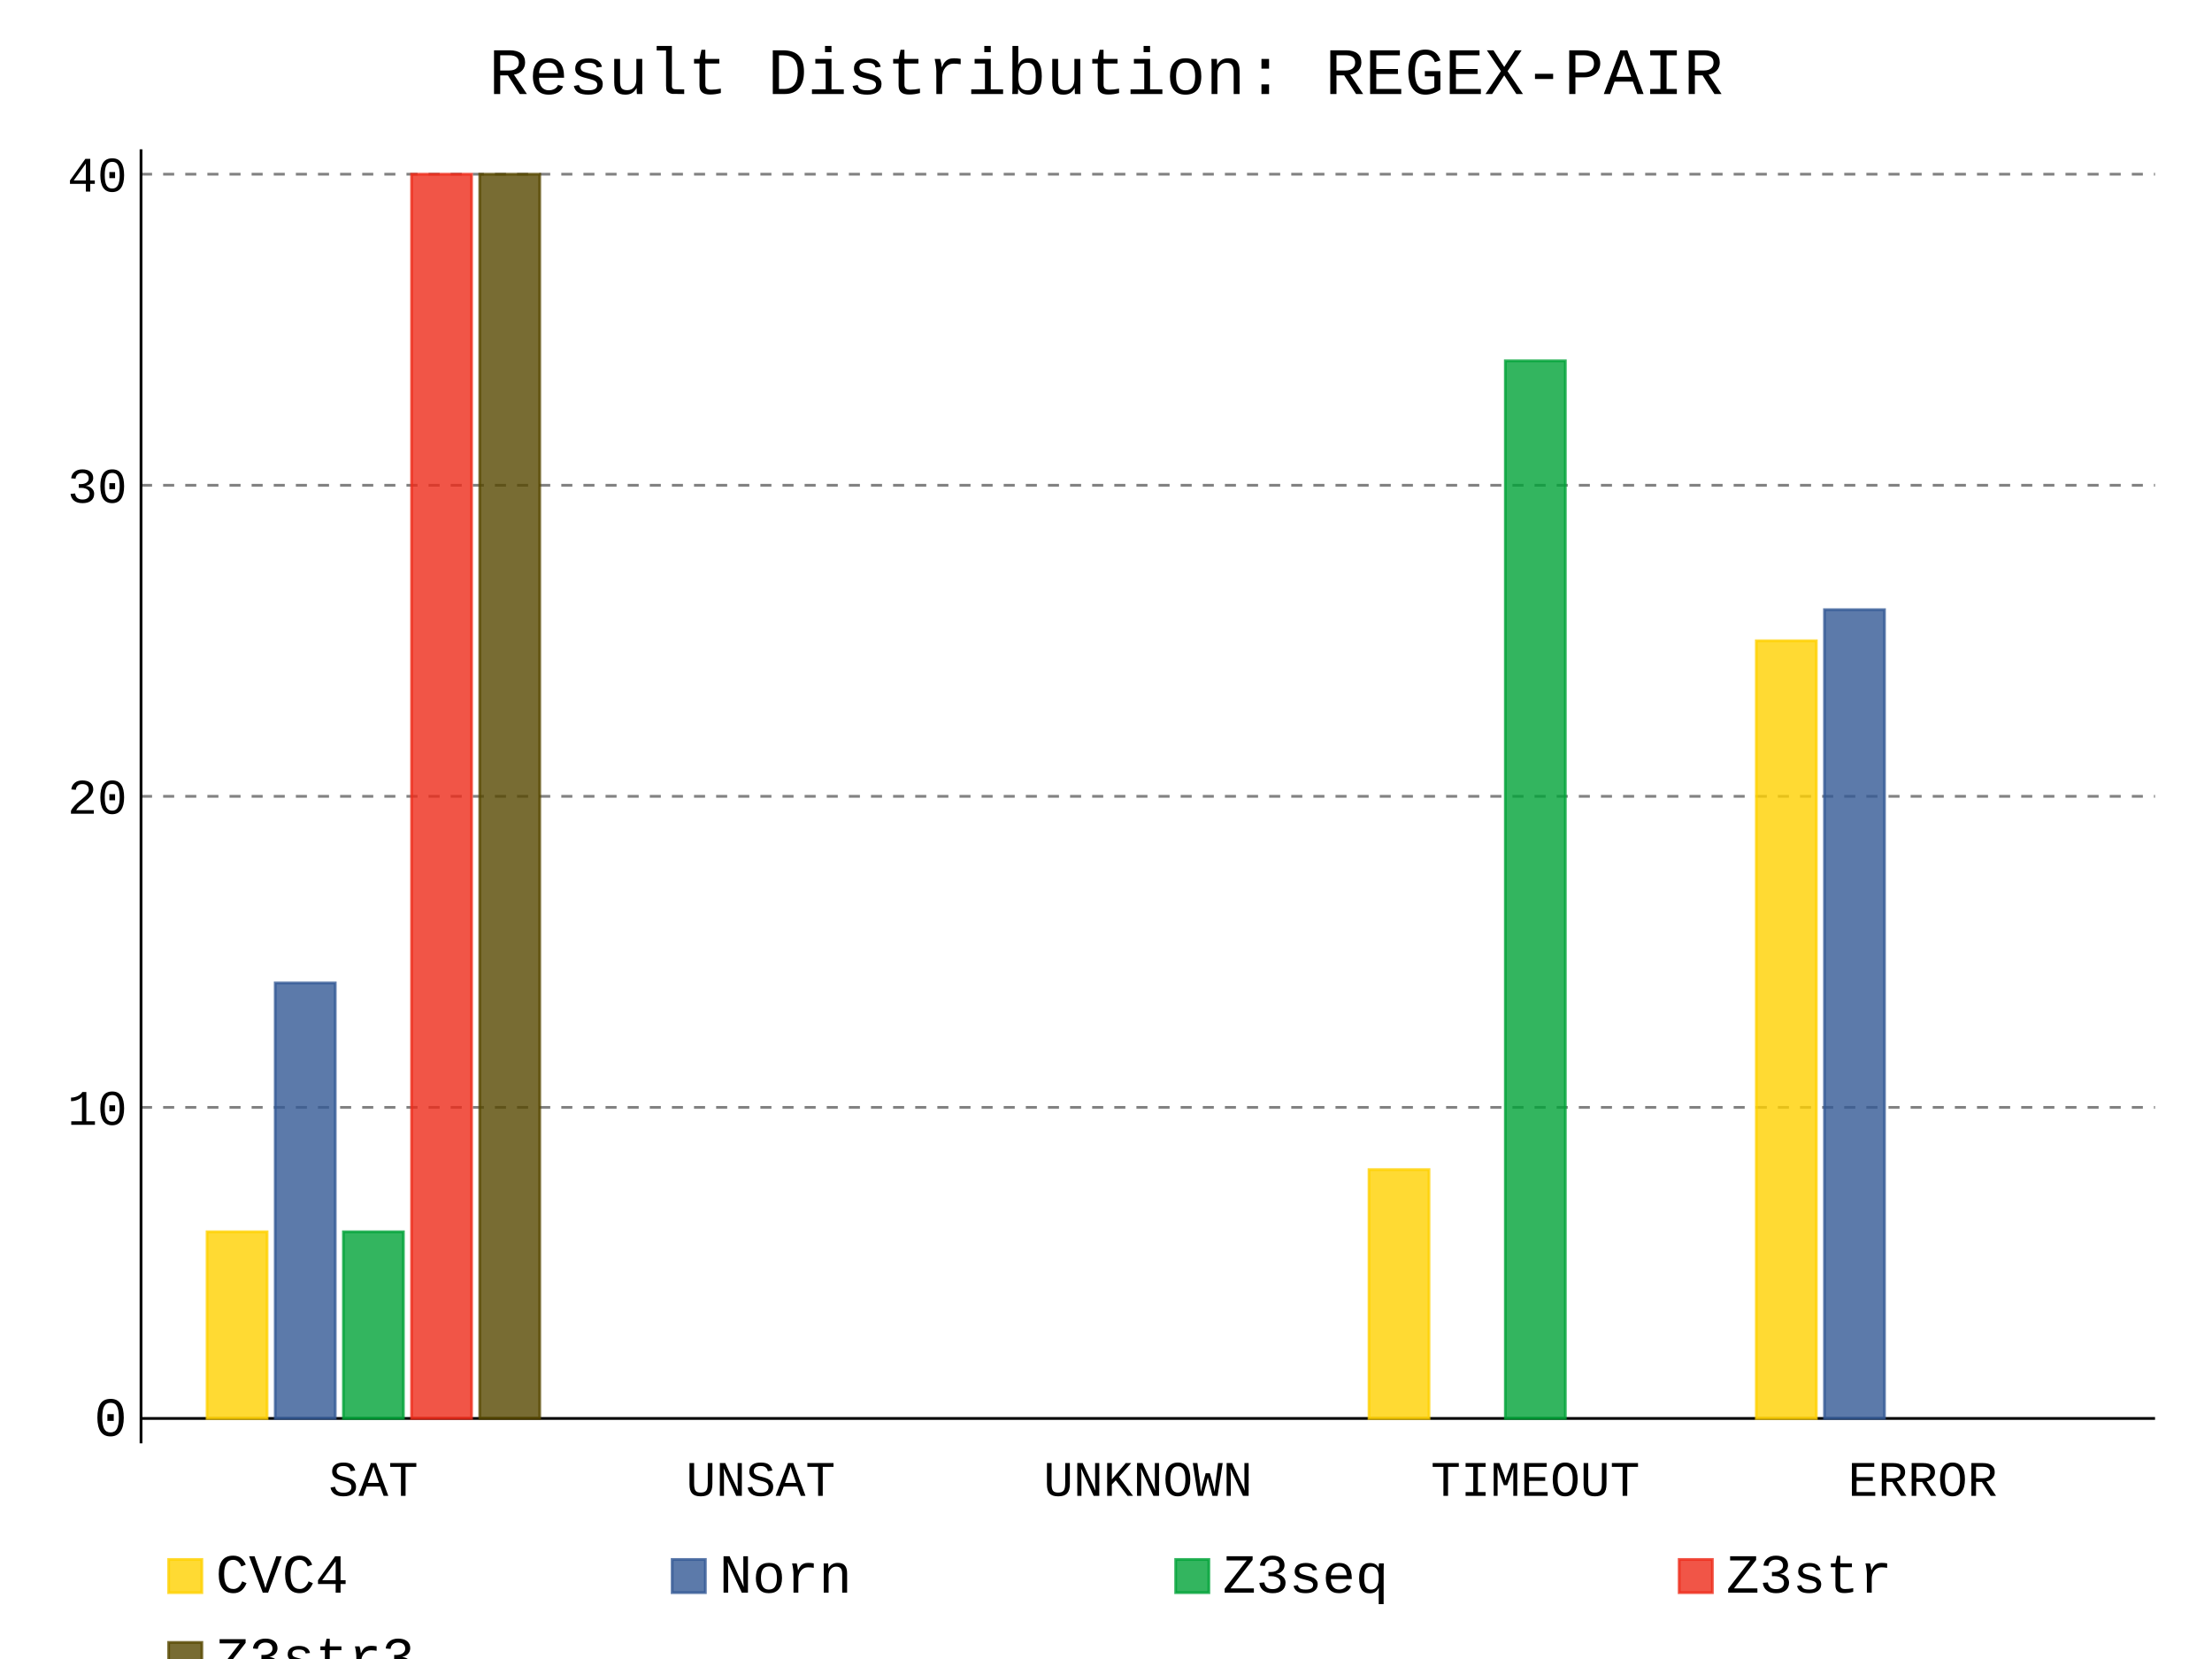
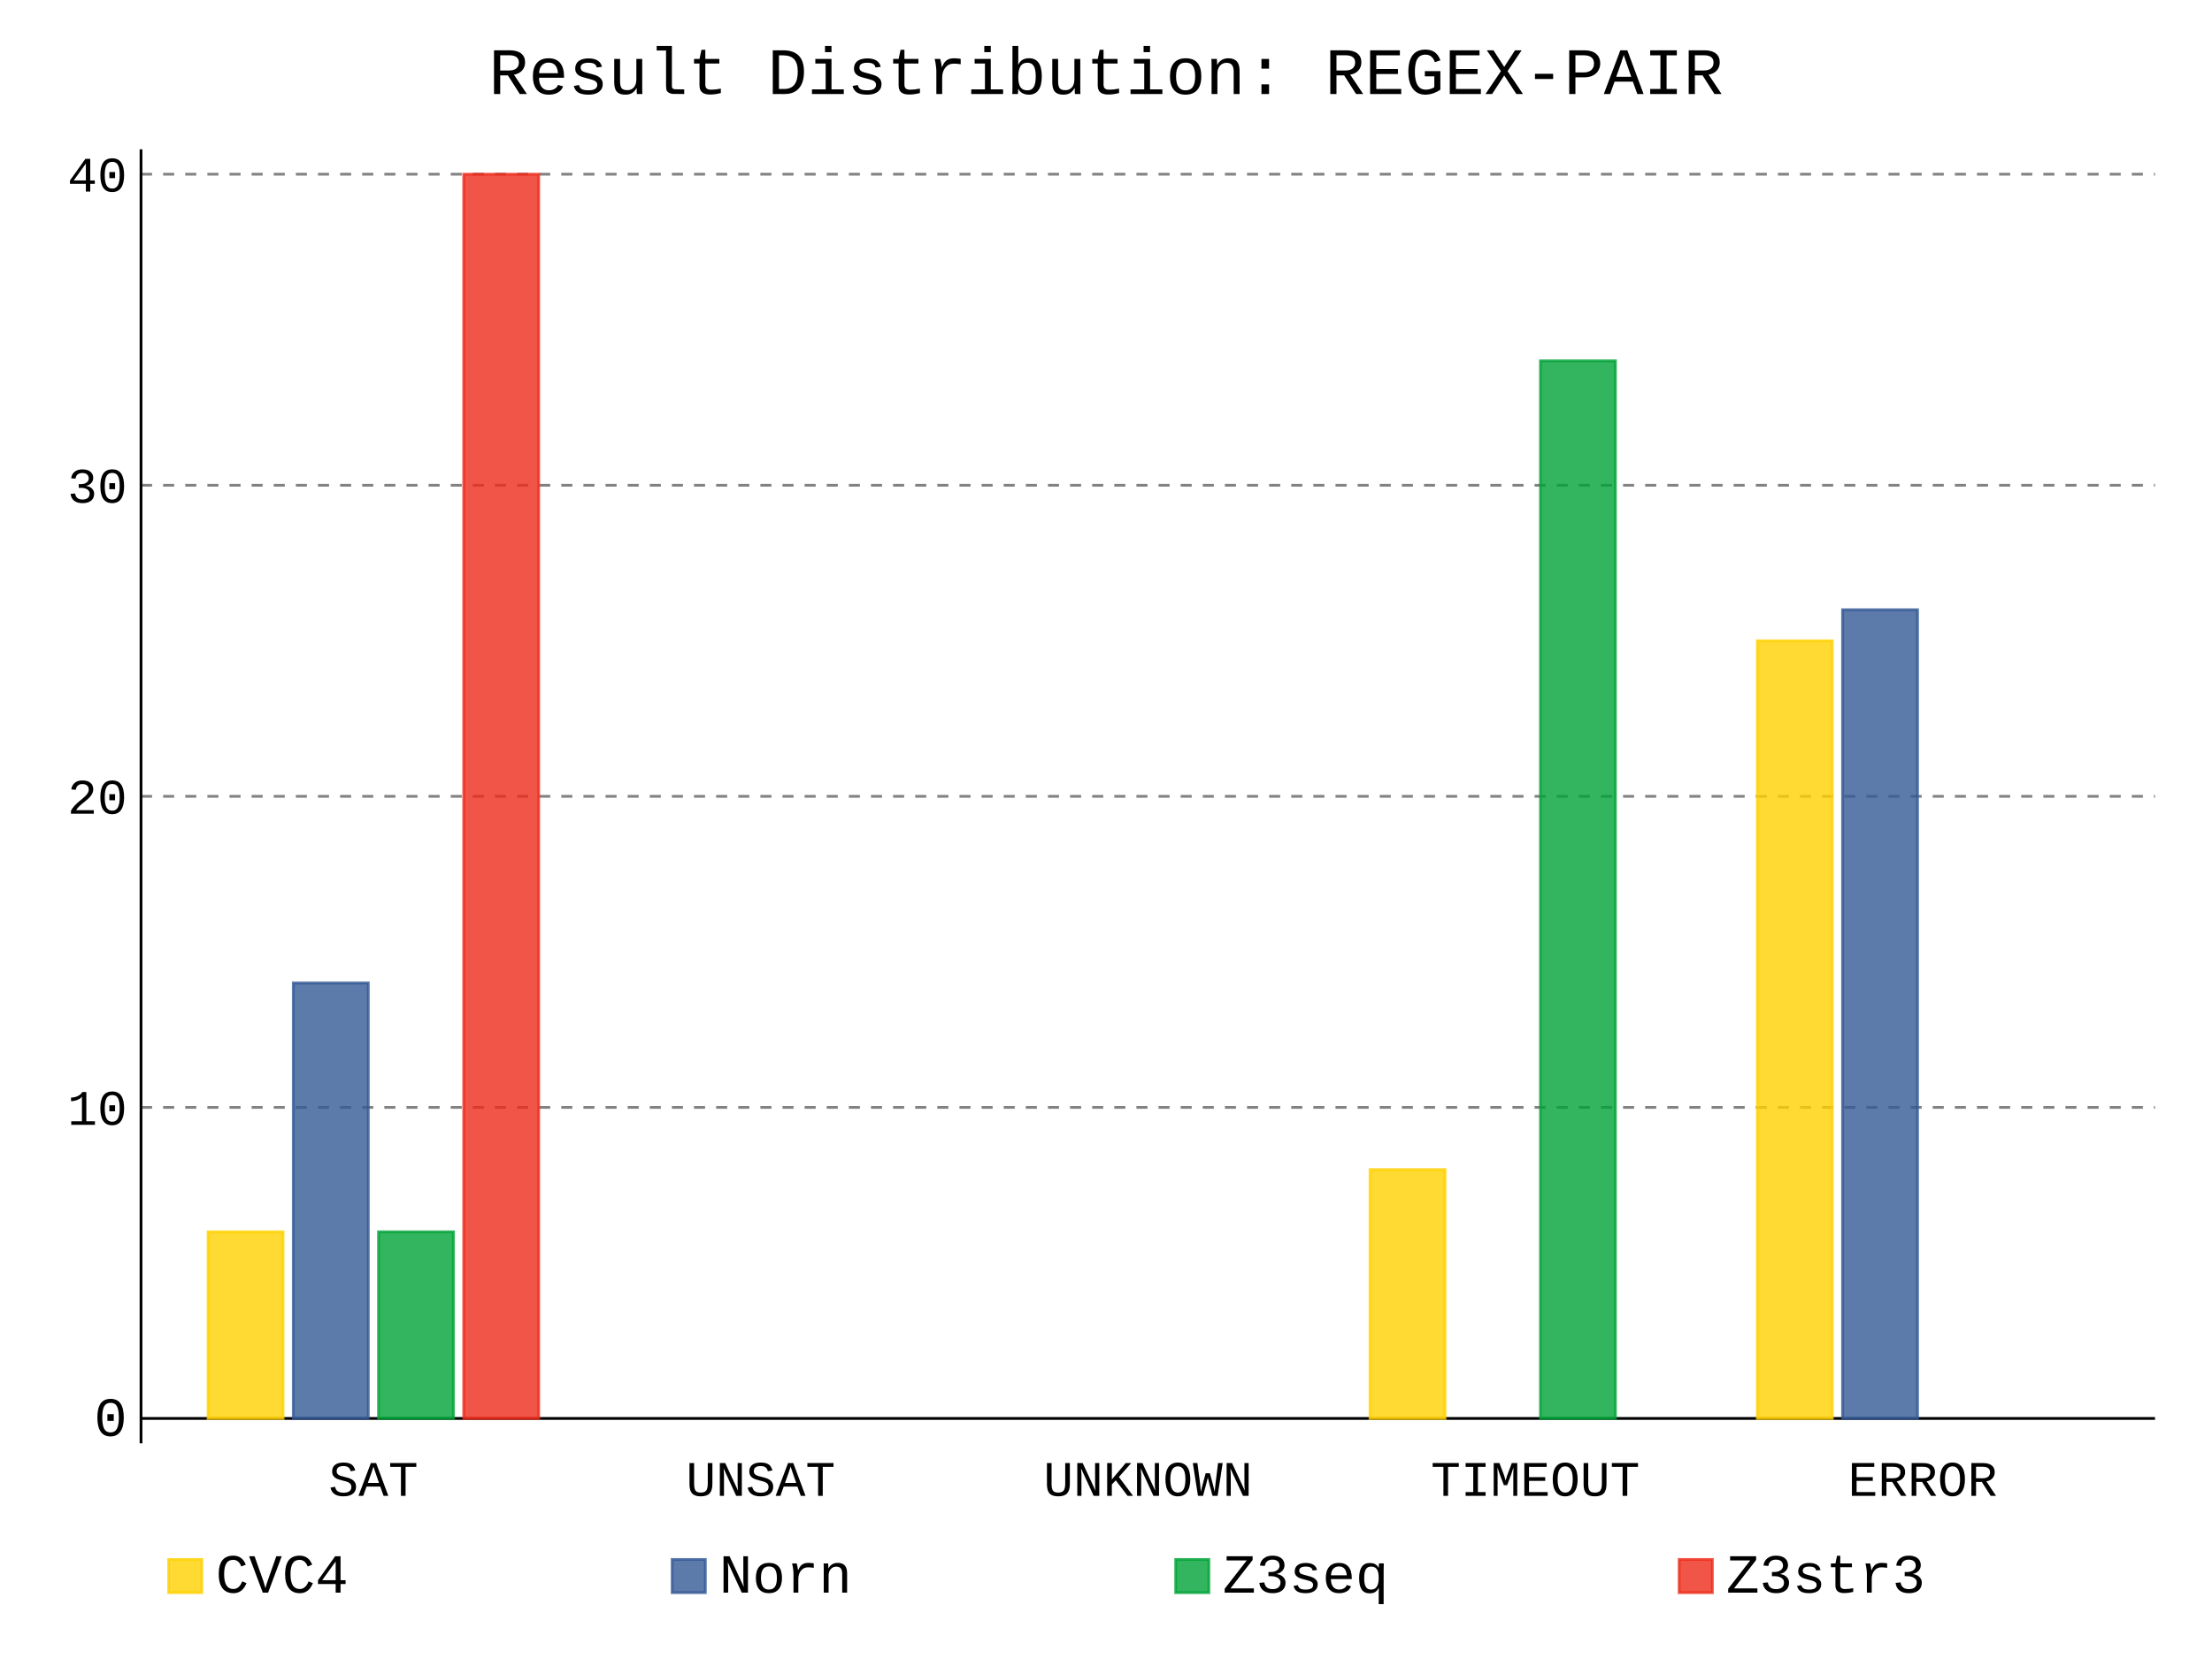
- <svg xmlns="http://www.w3.org/2000/svg" id="chart-5e4c4fed-0eda-4999-933a-0deeb2660b3e" class="pygal-chart" viewBox="0 0 800 600">
+ <svg xmlns="http://www.w3.org/2000/svg" id="chart-13c464d8-0d78-4a85-a37f-fb62af85de5a" class="pygal-chart" viewBox="0 0 800 600">
  <defs>
-     <style type="text/css">#chart-5e4c4fed-0eda-4999-933a-0deeb2660b3e{-webkit-user-select:none;-webkit-font-smoothing:antialiased;font-family:Consolas,"Liberation Mono",Menlo,Courier,monospace}#chart-5e4c4fed-0eda-4999-933a-0deeb2660b3e .title{font-family:Consolas,"Liberation Mono",Menlo,Courier,monospace;font-size:24px}#chart-5e4c4fed-0eda-4999-933a-0deeb2660b3e .legends .legend text{font-family:Consolas,"Liberation Mono",Menlo,Courier,monospace;font-size:20px}#chart-5e4c4fed-0eda-4999-933a-0deeb2660b3e .axis text{font-family:Consolas,"Liberation Mono",Menlo,Courier,monospace;font-size:18px}#chart-5e4c4fed-0eda-4999-933a-0deeb2660b3e .axis text.major{font-family:Consolas,"Liberation Mono",Menlo,Courier,monospace;font-size:20px}#chart-5e4c4fed-0eda-4999-933a-0deeb2660b3e .text-overlay text.value{font-family:Consolas,"Liberation Mono",Menlo,Courier,monospace;font-size:22px}#chart-5e4c4fed-0eda-4999-933a-0deeb2660b3e .text-overlay text.label{font-family:Consolas,"Liberation Mono",Menlo,Courier,monospace;font-size:20px}#chart-5e4c4fed-0eda-4999-933a-0deeb2660b3e .tooltip{font-family:Consolas,"Liberation Mono",Menlo,Courier,monospace;font-size:20px}#chart-5e4c4fed-0eda-4999-933a-0deeb2660b3e text.no_data{font-family:Consolas,"Liberation Mono",Menlo,Courier,monospace;font-size:64px}
- #chart-5e4c4fed-0eda-4999-933a-0deeb2660b3e{background-color:#FFFFFF}#chart-5e4c4fed-0eda-4999-933a-0deeb2660b3e path,#chart-5e4c4fed-0eda-4999-933a-0deeb2660b3e line,#chart-5e4c4fed-0eda-4999-933a-0deeb2660b3e rect,#chart-5e4c4fed-0eda-4999-933a-0deeb2660b3e circle{-webkit-transition:100ms;-moz-transition:100ms;transition:100ms}#chart-5e4c4fed-0eda-4999-933a-0deeb2660b3e .graph &gt; .background{fill:#FFFFFF}#chart-5e4c4fed-0eda-4999-933a-0deeb2660b3e .plot &gt; .background{fill:#FFFFFF}#chart-5e4c4fed-0eda-4999-933a-0deeb2660b3e .graph{fill:#000000}#chart-5e4c4fed-0eda-4999-933a-0deeb2660b3e text.no_data{fill:#000000}#chart-5e4c4fed-0eda-4999-933a-0deeb2660b3e .title{fill:#000000}#chart-5e4c4fed-0eda-4999-933a-0deeb2660b3e .legends .legend text{fill:#000000}#chart-5e4c4fed-0eda-4999-933a-0deeb2660b3e .legends .legend:hover text{fill:#000000}#chart-5e4c4fed-0eda-4999-933a-0deeb2660b3e .axis .line{stroke:#000000}#chart-5e4c4fed-0eda-4999-933a-0deeb2660b3e .axis .guide.line{stroke:#828282}#chart-5e4c4fed-0eda-4999-933a-0deeb2660b3e .axis .major.line{stroke:#000000}#chart-5e4c4fed-0eda-4999-933a-0deeb2660b3e .axis text.major{fill:#000000}#chart-5e4c4fed-0eda-4999-933a-0deeb2660b3e .axis.y .guides:hover .guide.line,#chart-5e4c4fed-0eda-4999-933a-0deeb2660b3e .line-graph .axis.x .guides:hover .guide.line,#chart-5e4c4fed-0eda-4999-933a-0deeb2660b3e .stackedline-graph .axis.x .guides:hover .guide.line,#chart-5e4c4fed-0eda-4999-933a-0deeb2660b3e .xy-graph .axis.x .guides:hover .guide.line{stroke:#000000}#chart-5e4c4fed-0eda-4999-933a-0deeb2660b3e .axis .guides:hover text{fill:#000000}#chart-5e4c4fed-0eda-4999-933a-0deeb2660b3e .reactive{fill-opacity:.8;stroke-opacity:.8}#chart-5e4c4fed-0eda-4999-933a-0deeb2660b3e .ci{stroke:#000000}#chart-5e4c4fed-0eda-4999-933a-0deeb2660b3e .reactive.active,#chart-5e4c4fed-0eda-4999-933a-0deeb2660b3e .active .reactive{fill-opacity:.9;stroke-opacity:.9;stroke-width:4}#chart-5e4c4fed-0eda-4999-933a-0deeb2660b3e .ci .reactive.active{stroke-width:1.5}#chart-5e4c4fed-0eda-4999-933a-0deeb2660b3e .series text{fill:#000000}#chart-5e4c4fed-0eda-4999-933a-0deeb2660b3e .tooltip rect{fill:#FFFFFF;stroke:#000000;-webkit-transition:opacity 100ms;-moz-transition:opacity 100ms;transition:opacity 100ms}#chart-5e4c4fed-0eda-4999-933a-0deeb2660b3e .tooltip .label{fill:#000000}#chart-5e4c4fed-0eda-4999-933a-0deeb2660b3e .tooltip .label{fill:#000000}#chart-5e4c4fed-0eda-4999-933a-0deeb2660b3e .tooltip .legend{font-size:.8em;fill:#828282}#chart-5e4c4fed-0eda-4999-933a-0deeb2660b3e .tooltip .x_label{font-size:.6em;fill:#000000}#chart-5e4c4fed-0eda-4999-933a-0deeb2660b3e .tooltip .xlink{font-size:.5em;text-decoration:underline}#chart-5e4c4fed-0eda-4999-933a-0deeb2660b3e .tooltip .value{font-size:1.5em}#chart-5e4c4fed-0eda-4999-933a-0deeb2660b3e .bound{font-size:.5em}#chart-5e4c4fed-0eda-4999-933a-0deeb2660b3e .max-value{font-size:.75em;fill:#828282}#chart-5e4c4fed-0eda-4999-933a-0deeb2660b3e .map-element{fill:#FFFFFF;stroke:#828282 !important}#chart-5e4c4fed-0eda-4999-933a-0deeb2660b3e .map-element .reactive{fill-opacity:inherit;stroke-opacity:inherit}#chart-5e4c4fed-0eda-4999-933a-0deeb2660b3e .color-0,#chart-5e4c4fed-0eda-4999-933a-0deeb2660b3e .color-0 a:visited{stroke:#ffd000;fill:#ffd000}#chart-5e4c4fed-0eda-4999-933a-0deeb2660b3e .color-1,#chart-5e4c4fed-0eda-4999-933a-0deeb2660b3e .color-1 a:visited{stroke:#345995;fill:#345995}#chart-5e4c4fed-0eda-4999-933a-0deeb2660b3e .color-2,#chart-5e4c4fed-0eda-4999-933a-0deeb2660b3e .color-2 a:visited{stroke:#01a337;fill:#01a337}#chart-5e4c4fed-0eda-4999-933a-0deeb2660b3e .color-3,#chart-5e4c4fed-0eda-4999-933a-0deeb2660b3e .color-3 a:visited{stroke:#ed2b1a;fill:#ed2b1a}#chart-5e4c4fed-0eda-4999-933a-0deeb2660b3e .color-4,#chart-5e4c4fed-0eda-4999-933a-0deeb2660b3e .color-4 a:visited{stroke:#574700;fill:#574700}#chart-5e4c4fed-0eda-4999-933a-0deeb2660b3e .text-overlay .color-0 text{fill:black}#chart-5e4c4fed-0eda-4999-933a-0deeb2660b3e .text-overlay .color-1 text{fill:black}#chart-5e4c4fed-0eda-4999-933a-0deeb2660b3e .text-overlay .color-2 text{fill:black}#chart-5e4c4fed-0eda-4999-933a-0deeb2660b3e .text-overlay .color-3 text{fill:black}#chart-5e4c4fed-0eda-4999-933a-0deeb2660b3e .text-overlay .color-4 text{fill:white}
- #chart-5e4c4fed-0eda-4999-933a-0deeb2660b3e text.no_data{text-anchor:middle}#chart-5e4c4fed-0eda-4999-933a-0deeb2660b3e .guide.line{fill:none}#chart-5e4c4fed-0eda-4999-933a-0deeb2660b3e .centered{text-anchor:middle}#chart-5e4c4fed-0eda-4999-933a-0deeb2660b3e .title{text-anchor:middle}#chart-5e4c4fed-0eda-4999-933a-0deeb2660b3e .legends .legend text{fill-opacity:1}#chart-5e4c4fed-0eda-4999-933a-0deeb2660b3e .axis.x text{text-anchor:middle}#chart-5e4c4fed-0eda-4999-933a-0deeb2660b3e .axis.x:not(.web) text[transform]{text-anchor:start}#chart-5e4c4fed-0eda-4999-933a-0deeb2660b3e .axis.x:not(.web) text[transform].backwards{text-anchor:end}#chart-5e4c4fed-0eda-4999-933a-0deeb2660b3e .axis.y text{text-anchor:end}#chart-5e4c4fed-0eda-4999-933a-0deeb2660b3e .axis.y text[transform].backwards{text-anchor:start}#chart-5e4c4fed-0eda-4999-933a-0deeb2660b3e .axis.y2 text{text-anchor:start}#chart-5e4c4fed-0eda-4999-933a-0deeb2660b3e .axis.y2 text[transform].backwards{text-anchor:end}#chart-5e4c4fed-0eda-4999-933a-0deeb2660b3e .axis .guide.line{stroke-dasharray:4,4}#chart-5e4c4fed-0eda-4999-933a-0deeb2660b3e .axis .major.guide.line{stroke-dasharray:6,6}#chart-5e4c4fed-0eda-4999-933a-0deeb2660b3e .horizontal .axis.y .guide.line,#chart-5e4c4fed-0eda-4999-933a-0deeb2660b3e .horizontal .axis.y2 .guide.line,#chart-5e4c4fed-0eda-4999-933a-0deeb2660b3e .vertical .axis.x .guide.line{opacity:0}#chart-5e4c4fed-0eda-4999-933a-0deeb2660b3e .horizontal .axis.always_show .guide.line,#chart-5e4c4fed-0eda-4999-933a-0deeb2660b3e .vertical .axis.always_show .guide.line{opacity:1 !important}#chart-5e4c4fed-0eda-4999-933a-0deeb2660b3e .axis.y .guides:hover .guide.line,#chart-5e4c4fed-0eda-4999-933a-0deeb2660b3e .axis.y2 .guides:hover .guide.line,#chart-5e4c4fed-0eda-4999-933a-0deeb2660b3e .axis.x .guides:hover .guide.line{opacity:1}#chart-5e4c4fed-0eda-4999-933a-0deeb2660b3e .axis .guides:hover text{opacity:1}#chart-5e4c4fed-0eda-4999-933a-0deeb2660b3e .nofill{fill:none}#chart-5e4c4fed-0eda-4999-933a-0deeb2660b3e .subtle-fill{fill-opacity:.2}#chart-5e4c4fed-0eda-4999-933a-0deeb2660b3e .dot{stroke-width:1px;fill-opacity:1}#chart-5e4c4fed-0eda-4999-933a-0deeb2660b3e .dot.active{stroke-width:5px}#chart-5e4c4fed-0eda-4999-933a-0deeb2660b3e .dot.negative{fill:transparent}#chart-5e4c4fed-0eda-4999-933a-0deeb2660b3e text,#chart-5e4c4fed-0eda-4999-933a-0deeb2660b3e tspan{stroke:none !important}#chart-5e4c4fed-0eda-4999-933a-0deeb2660b3e .series text.active{opacity:1}#chart-5e4c4fed-0eda-4999-933a-0deeb2660b3e .tooltip rect{fill-opacity:.95;stroke-width:.5}#chart-5e4c4fed-0eda-4999-933a-0deeb2660b3e .tooltip text{fill-opacity:1}#chart-5e4c4fed-0eda-4999-933a-0deeb2660b3e .showable{visibility:hidden}#chart-5e4c4fed-0eda-4999-933a-0deeb2660b3e .showable.shown{visibility:visible}#chart-5e4c4fed-0eda-4999-933a-0deeb2660b3e .gauge-background{fill:rgba(229,229,229,1);stroke:none}#chart-5e4c4fed-0eda-4999-933a-0deeb2660b3e .bg-lines{stroke:#FFFFFF;stroke-width:2px}</style>
+     <style type="text/css">#chart-13c464d8-0d78-4a85-a37f-fb62af85de5a{-webkit-user-select:none;-webkit-font-smoothing:antialiased;font-family:Consolas,"Liberation Mono",Menlo,Courier,monospace}#chart-13c464d8-0d78-4a85-a37f-fb62af85de5a .title{font-family:Consolas,"Liberation Mono",Menlo,Courier,monospace;font-size:24px}#chart-13c464d8-0d78-4a85-a37f-fb62af85de5a .legends .legend text{font-family:Consolas,"Liberation Mono",Menlo,Courier,monospace;font-size:20px}#chart-13c464d8-0d78-4a85-a37f-fb62af85de5a .axis text{font-family:Consolas,"Liberation Mono",Menlo,Courier,monospace;font-size:18px}#chart-13c464d8-0d78-4a85-a37f-fb62af85de5a .axis text.major{font-family:Consolas,"Liberation Mono",Menlo,Courier,monospace;font-size:20px}#chart-13c464d8-0d78-4a85-a37f-fb62af85de5a .text-overlay text.value{font-family:Consolas,"Liberation Mono",Menlo,Courier,monospace;font-size:22px}#chart-13c464d8-0d78-4a85-a37f-fb62af85de5a .text-overlay text.label{font-family:Consolas,"Liberation Mono",Menlo,Courier,monospace;font-size:20px}#chart-13c464d8-0d78-4a85-a37f-fb62af85de5a .tooltip{font-family:Consolas,"Liberation Mono",Menlo,Courier,monospace;font-size:20px}#chart-13c464d8-0d78-4a85-a37f-fb62af85de5a text.no_data{font-family:Consolas,"Liberation Mono",Menlo,Courier,monospace;font-size:64px}
+ #chart-13c464d8-0d78-4a85-a37f-fb62af85de5a{background-color:#FFFFFF}#chart-13c464d8-0d78-4a85-a37f-fb62af85de5a path,#chart-13c464d8-0d78-4a85-a37f-fb62af85de5a line,#chart-13c464d8-0d78-4a85-a37f-fb62af85de5a rect,#chart-13c464d8-0d78-4a85-a37f-fb62af85de5a circle{-webkit-transition:100ms;-moz-transition:100ms;transition:100ms}#chart-13c464d8-0d78-4a85-a37f-fb62af85de5a .graph &gt; .background{fill:#FFFFFF}#chart-13c464d8-0d78-4a85-a37f-fb62af85de5a .plot &gt; .background{fill:#FFFFFF}#chart-13c464d8-0d78-4a85-a37f-fb62af85de5a .graph{fill:#000000}#chart-13c464d8-0d78-4a85-a37f-fb62af85de5a text.no_data{fill:#000000}#chart-13c464d8-0d78-4a85-a37f-fb62af85de5a .title{fill:#000000}#chart-13c464d8-0d78-4a85-a37f-fb62af85de5a .legends .legend text{fill:#000000}#chart-13c464d8-0d78-4a85-a37f-fb62af85de5a .legends .legend:hover text{fill:#000000}#chart-13c464d8-0d78-4a85-a37f-fb62af85de5a .axis .line{stroke:#000000}#chart-13c464d8-0d78-4a85-a37f-fb62af85de5a .axis .guide.line{stroke:#828282}#chart-13c464d8-0d78-4a85-a37f-fb62af85de5a .axis .major.line{stroke:#000000}#chart-13c464d8-0d78-4a85-a37f-fb62af85de5a .axis text.major{fill:#000000}#chart-13c464d8-0d78-4a85-a37f-fb62af85de5a .axis.y .guides:hover .guide.line,#chart-13c464d8-0d78-4a85-a37f-fb62af85de5a .line-graph .axis.x .guides:hover .guide.line,#chart-13c464d8-0d78-4a85-a37f-fb62af85de5a .stackedline-graph .axis.x .guides:hover .guide.line,#chart-13c464d8-0d78-4a85-a37f-fb62af85de5a .xy-graph .axis.x .guides:hover .guide.line{stroke:#000000}#chart-13c464d8-0d78-4a85-a37f-fb62af85de5a .axis .guides:hover text{fill:#000000}#chart-13c464d8-0d78-4a85-a37f-fb62af85de5a .reactive{fill-opacity:.8;stroke-opacity:.8}#chart-13c464d8-0d78-4a85-a37f-fb62af85de5a .ci{stroke:#000000}#chart-13c464d8-0d78-4a85-a37f-fb62af85de5a .reactive.active,#chart-13c464d8-0d78-4a85-a37f-fb62af85de5a .active .reactive{fill-opacity:.9;stroke-opacity:.9;stroke-width:4}#chart-13c464d8-0d78-4a85-a37f-fb62af85de5a .ci .reactive.active{stroke-width:1.5}#chart-13c464d8-0d78-4a85-a37f-fb62af85de5a .series text{fill:#000000}#chart-13c464d8-0d78-4a85-a37f-fb62af85de5a .tooltip rect{fill:#FFFFFF;stroke:#000000;-webkit-transition:opacity 100ms;-moz-transition:opacity 100ms;transition:opacity 100ms}#chart-13c464d8-0d78-4a85-a37f-fb62af85de5a .tooltip .label{fill:#000000}#chart-13c464d8-0d78-4a85-a37f-fb62af85de5a .tooltip .label{fill:#000000}#chart-13c464d8-0d78-4a85-a37f-fb62af85de5a .tooltip .legend{font-size:.8em;fill:#828282}#chart-13c464d8-0d78-4a85-a37f-fb62af85de5a .tooltip .x_label{font-size:.6em;fill:#000000}#chart-13c464d8-0d78-4a85-a37f-fb62af85de5a .tooltip .xlink{font-size:.5em;text-decoration:underline}#chart-13c464d8-0d78-4a85-a37f-fb62af85de5a .tooltip .value{font-size:1.5em}#chart-13c464d8-0d78-4a85-a37f-fb62af85de5a .bound{font-size:.5em}#chart-13c464d8-0d78-4a85-a37f-fb62af85de5a .max-value{font-size:.75em;fill:#828282}#chart-13c464d8-0d78-4a85-a37f-fb62af85de5a .map-element{fill:#FFFFFF;stroke:#828282 !important}#chart-13c464d8-0d78-4a85-a37f-fb62af85de5a .map-element .reactive{fill-opacity:inherit;stroke-opacity:inherit}#chart-13c464d8-0d78-4a85-a37f-fb62af85de5a .color-0,#chart-13c464d8-0d78-4a85-a37f-fb62af85de5a .color-0 a:visited{stroke:#FFD000;fill:#FFD000}#chart-13c464d8-0d78-4a85-a37f-fb62af85de5a .color-1,#chart-13c464d8-0d78-4a85-a37f-fb62af85de5a .color-1 a:visited{stroke:#345995;fill:#345995}#chart-13c464d8-0d78-4a85-a37f-fb62af85de5a .color-2,#chart-13c464d8-0d78-4a85-a37f-fb62af85de5a .color-2 a:visited{stroke:#01A337;fill:#01A337}#chart-13c464d8-0d78-4a85-a37f-fb62af85de5a .color-3,#chart-13c464d8-0d78-4a85-a37f-fb62af85de5a .color-3 a:visited{stroke:#ED2B1A;fill:#ED2B1A}#chart-13c464d8-0d78-4a85-a37f-fb62af85de5a .text-overlay .color-0 text{fill:black}#chart-13c464d8-0d78-4a85-a37f-fb62af85de5a .text-overlay .color-1 text{fill:black}#chart-13c464d8-0d78-4a85-a37f-fb62af85de5a .text-overlay .color-2 text{fill:black}#chart-13c464d8-0d78-4a85-a37f-fb62af85de5a .text-overlay .color-3 text{fill:black}
+ #chart-13c464d8-0d78-4a85-a37f-fb62af85de5a text.no_data{text-anchor:middle}#chart-13c464d8-0d78-4a85-a37f-fb62af85de5a .guide.line{fill:none}#chart-13c464d8-0d78-4a85-a37f-fb62af85de5a .centered{text-anchor:middle}#chart-13c464d8-0d78-4a85-a37f-fb62af85de5a .title{text-anchor:middle}#chart-13c464d8-0d78-4a85-a37f-fb62af85de5a .legends .legend text{fill-opacity:1}#chart-13c464d8-0d78-4a85-a37f-fb62af85de5a .axis.x text{text-anchor:middle}#chart-13c464d8-0d78-4a85-a37f-fb62af85de5a .axis.x:not(.web) text[transform]{text-anchor:start}#chart-13c464d8-0d78-4a85-a37f-fb62af85de5a .axis.x:not(.web) text[transform].backwards{text-anchor:end}#chart-13c464d8-0d78-4a85-a37f-fb62af85de5a .axis.y text{text-anchor:end}#chart-13c464d8-0d78-4a85-a37f-fb62af85de5a .axis.y text[transform].backwards{text-anchor:start}#chart-13c464d8-0d78-4a85-a37f-fb62af85de5a .axis.y2 text{text-anchor:start}#chart-13c464d8-0d78-4a85-a37f-fb62af85de5a .axis.y2 text[transform].backwards{text-anchor:end}#chart-13c464d8-0d78-4a85-a37f-fb62af85de5a .axis .guide.line{stroke-dasharray:4,4}#chart-13c464d8-0d78-4a85-a37f-fb62af85de5a .axis .major.guide.line{stroke-dasharray:6,6}#chart-13c464d8-0d78-4a85-a37f-fb62af85de5a .horizontal .axis.y .guide.line,#chart-13c464d8-0d78-4a85-a37f-fb62af85de5a .horizontal .axis.y2 .guide.line,#chart-13c464d8-0d78-4a85-a37f-fb62af85de5a .vertical .axis.x .guide.line{opacity:0}#chart-13c464d8-0d78-4a85-a37f-fb62af85de5a .horizontal .axis.always_show .guide.line,#chart-13c464d8-0d78-4a85-a37f-fb62af85de5a .vertical .axis.always_show .guide.line{opacity:1 !important}#chart-13c464d8-0d78-4a85-a37f-fb62af85de5a .axis.y .guides:hover .guide.line,#chart-13c464d8-0d78-4a85-a37f-fb62af85de5a .axis.y2 .guides:hover .guide.line,#chart-13c464d8-0d78-4a85-a37f-fb62af85de5a .axis.x .guides:hover .guide.line{opacity:1}#chart-13c464d8-0d78-4a85-a37f-fb62af85de5a .axis .guides:hover text{opacity:1}#chart-13c464d8-0d78-4a85-a37f-fb62af85de5a .nofill{fill:none}#chart-13c464d8-0d78-4a85-a37f-fb62af85de5a .subtle-fill{fill-opacity:.2}#chart-13c464d8-0d78-4a85-a37f-fb62af85de5a .dot{stroke-width:1px;fill-opacity:1}#chart-13c464d8-0d78-4a85-a37f-fb62af85de5a .dot.active{stroke-width:5px}#chart-13c464d8-0d78-4a85-a37f-fb62af85de5a .dot.negative{fill:transparent}#chart-13c464d8-0d78-4a85-a37f-fb62af85de5a text,#chart-13c464d8-0d78-4a85-a37f-fb62af85de5a tspan{stroke:none !important}#chart-13c464d8-0d78-4a85-a37f-fb62af85de5a .series text.active{opacity:1}#chart-13c464d8-0d78-4a85-a37f-fb62af85de5a .tooltip rect{fill-opacity:.95;stroke-width:.5}#chart-13c464d8-0d78-4a85-a37f-fb62af85de5a .tooltip text{fill-opacity:1}#chart-13c464d8-0d78-4a85-a37f-fb62af85de5a .showable{visibility:hidden}#chart-13c464d8-0d78-4a85-a37f-fb62af85de5a .showable.shown{visibility:visible}#chart-13c464d8-0d78-4a85-a37f-fb62af85de5a .gauge-background{fill:rgba(229,229,229,1);stroke:none}#chart-13c464d8-0d78-4a85-a37f-fb62af85de5a .bg-lines{stroke:#FFFFFF;stroke-width:2px}</style>
  </defs>
  <g class="graph bar-graph vertical">
    <rect class="background" height="600" width="800" x="0" y="0" />
    <g class="plot" transform="translate(51, 54)">
      <rect class="background" height="468.0" width="728.4" x="0" y="0" />
      <g class="axis y always_show">
        <g class="guides">
          <path class="axis major line" d="M0 459 h728.4" />
          <text class="major" x="-5" y="465.3">0</text>
        </g>
        <g class="guides">
          <path class="guide line" d="M0 346.5 h728.4" />
          <text class="" x="-5" y="352.8">10</text>
        </g>
        <g class="guides">
          <path class="guide line" d="M0 234 h728.4" />
          <text class="" x="-5" y="240.3">20</text>
        </g>
        <g class="guides">
          <path class="guide line" d="M0 121.5 h728.4" />
          <text class="" x="-5" y="127.8">30</text>
        </g>
        <g class="guides">
          <path class="guide line" d="M0 9 h728.4" />
          <text class="" x="-5" y="15.3">40</text>
        </g>
      </g>
      <g class="axis x">
        <path class="line" d="M0 0 v468" />
        <g class="guides">
          <path class="guide line" d="M84.046 0 v468" />
          <text class="" x="84.046" y="487.0">SAT</text>
        </g>
        <g class="guides">
          <path class="guide line" d="M224.123 0 v468" />
          <text class="" x="224.123" y="487.0">UNSAT</text>
        </g>
        <g class="guides">
          <path class="guide line" d="M364.2 0 v468" />
          <text class="" x="364.2" y="487.0">UNKNOWN</text>
        </g>
        <g class="guides">
          <path class="guide line" d="M504.277 0 v468" />
          <text class="" x="504.277" y="487.0">TIMEOUT</text>
        </g>
        <g class="guides">
          <path class="guide line" d="M644.354 0 v468" />
          <text class="" x="644.354" y="487.0">ERROR</text>
        </g>
      </g>
      <g class="series serie-0 color-0">
        <g class="bars">
          <g class="bar">
-             <rect class="rect reactive tooltip-trigger" height="67.5" rx="0" ry="0" width="21.695" x="23.892" y="391.5" />
+             <rect class="rect reactive tooltip-trigger" height="67.5" rx="0" ry="0" width="27.119" x="24.261" y="391.5" />
          </g>
          <g class="bar">
-             <rect class="rect reactive tooltip-trigger" height="0.0" rx="0" ry="0" width="21.695" x="163.968" y="459.0" />
+             <rect class="rect reactive tooltip-trigger" height="0.0" rx="0" ry="0" width="27.119" x="164.338" y="459.0" />
          </g>
          <g class="bar">
-             <rect class="rect reactive tooltip-trigger" height="0.0" rx="0" ry="0" width="21.695" x="304.045" y="459.0" />
+             <rect class="rect reactive tooltip-trigger" height="0.0" rx="0" ry="0" width="27.119" x="304.415" y="459.0" />
          </g>
          <g class="bar">
-             <rect class="rect reactive tooltip-trigger" height="90.0" rx="0" ry="0" width="21.695" x="444.122" y="369.0" />
+             <rect class="rect reactive tooltip-trigger" height="90.0" rx="0" ry="0" width="27.119" x="444.492" y="369.0" />
          </g>
          <g class="bar">
-             <rect class="rect reactive tooltip-trigger" height="281.25" rx="0" ry="0" width="21.695" x="584.199" y="177.75" />
+             <rect class="rect reactive tooltip-trigger" height="281.25" rx="0" ry="0" width="27.119" x="584.569" y="177.75" />
          </g>
        </g>
      </g>
      <g class="series serie-1 color-1">
        <g class="bars">
          <g class="bar">
-             <rect class="rect reactive tooltip-trigger" height="157.5" rx="0" ry="0" width="21.695" x="48.545" y="301.5" />
+             <rect class="rect reactive tooltip-trigger" height="157.5" rx="0" ry="0" width="27.119" x="55.078" y="301.5" />
          </g>
          <g class="bar">
-             <rect class="rect reactive tooltip-trigger" height="0.0" rx="0" ry="0" width="21.695" x="188.622" y="459.0" />
+             <rect class="rect reactive tooltip-trigger" height="0.0" rx="0" ry="0" width="27.119" x="195.155" y="459.0" />
          </g>
          <g class="bar">
-             <rect class="rect reactive tooltip-trigger" height="0.0" rx="0" ry="0" width="21.695" x="328.699" y="459.0" />
+             <rect class="rect reactive tooltip-trigger" height="0.0" rx="0" ry="0" width="27.119" x="335.232" y="459.0" />
          </g>
          <g class="bar">
-             <rect class="rect reactive tooltip-trigger" height="0.0" rx="0" ry="0" width="21.695" x="468.776" y="459.0" />
+             <rect class="rect reactive tooltip-trigger" height="0.0" rx="0" ry="0" width="27.119" x="475.309" y="459.0" />
          </g>
          <g class="bar">
-             <rect class="rect reactive tooltip-trigger" height="292.5" rx="0" ry="0" width="21.695" x="608.853" y="166.5" />
+             <rect class="rect reactive tooltip-trigger" height="292.5" rx="0" ry="0" width="27.119" x="615.386" y="166.5" />
          </g>
        </g>
      </g>
      <g class="series serie-2 color-2">
        <g class="bars">
          <g class="bar">
-             <rect class="rect reactive tooltip-trigger" height="67.5" rx="0" ry="0" width="21.695" x="73.199" y="391.5" />
+             <rect class="rect reactive tooltip-trigger" height="67.5" rx="0" ry="0" width="27.119" x="85.895" y="391.5" />
          </g>
          <g class="bar">
-             <rect class="rect reactive tooltip-trigger" height="0.0" rx="0" ry="0" width="21.695" x="213.276" y="459.0" />
+             <rect class="rect reactive tooltip-trigger" height="0.0" rx="0" ry="0" width="27.119" x="225.972" y="459.0" />
          </g>
          <g class="bar">
-             <rect class="rect reactive tooltip-trigger" height="0.0" rx="0" ry="0" width="21.695" x="353.352" y="459.0" />
+             <rect class="rect reactive tooltip-trigger" height="0.0" rx="0" ry="0" width="27.119" x="366.049" y="459.0" />
          </g>
          <g class="bar">
-             <rect class="rect reactive tooltip-trigger" height="382.5" rx="0" ry="0" width="21.695" x="493.429" y="76.5" />
+             <rect class="rect reactive tooltip-trigger" height="382.5" rx="0" ry="0" width="27.119" x="506.126" y="76.5" />
          </g>
          <g class="bar">
-             <rect class="rect reactive tooltip-trigger" height="0.0" rx="0" ry="0" width="21.695" x="633.506" y="459.0" />
+             <rect class="rect reactive tooltip-trigger" height="0.0" rx="0" ry="0" width="27.119" x="646.203" y="459.0" />
          </g>
        </g>
      </g>
      <g class="series serie-3 color-3">
        <g class="bars">
          <g class="bar">
-             <rect class="rect reactive tooltip-trigger" height="450.0" rx="0" ry="0" width="21.695" x="97.852" y="9.0" />
+             <rect class="rect reactive tooltip-trigger" height="450.0" rx="0" ry="0" width="27.119" x="116.712" y="9.0" />
          </g>
          <g class="bar">
-             <rect class="rect reactive tooltip-trigger" height="0.0" rx="0" ry="0" width="21.695" x="237.929" y="459.0" />
+             <rect class="rect reactive tooltip-trigger" height="0.0" rx="0" ry="0" width="27.119" x="256.789" y="459.0" />
          </g>
          <g class="bar">
-             <rect class="rect reactive tooltip-trigger" height="0.0" rx="0" ry="0" width="21.695" x="378.006" y="459.0" />
+             <rect class="rect reactive tooltip-trigger" height="0.0" rx="0" ry="0" width="27.119" x="396.866" y="459.0" />
          </g>
          <g class="bar">
-             <rect class="rect reactive tooltip-trigger" height="0.0" rx="0" ry="0" width="21.695" x="518.083" y="459.0" />
+             <rect class="rect reactive tooltip-trigger" height="0.0" rx="0" ry="0" width="27.119" x="536.943" y="459.0" />
          </g>
          <g class="bar">
-             <rect class="rect reactive tooltip-trigger" height="0.0" rx="0" ry="0" width="21.695" x="658.16" y="459.0" />
-           </g>
-         </g>
-       </g>
-       <g class="series serie-4 color-4">
-         <g class="bars">
-           <g class="bar">
-             <rect class="rect reactive tooltip-trigger" height="450.0" rx="0" ry="0" width="21.695" x="122.506" y="9.0" />
-           </g>
-           <g class="bar">
-             <rect class="rect reactive tooltip-trigger" height="0.0" rx="0" ry="0" width="21.695" x="262.583" y="459.0" />
-           </g>
-           <g class="bar">
-             <rect class="rect reactive tooltip-trigger" height="0.0" rx="0" ry="0" width="21.695" x="402.66" y="459.0" />
-           </g>
-           <g class="bar">
-             <rect class="rect reactive tooltip-trigger" height="0.0" rx="0" ry="0" width="21.695" x="542.736" y="459.0" />
-           </g>
-           <g class="bar">
-             <rect class="rect reactive tooltip-trigger" height="0.0" rx="0" ry="0" width="21.695" x="682.813" y="459.0" />
+             <rect class="rect reactive tooltip-trigger" height="0.0" rx="0" ry="0" width="27.119" x="677.02" y="459.0" />
          </g>
        </g>
      </g>
    </g>
    <g class="titles">
      <text class="title plot_title" x="400.0" y="34">Result Distribution: REGEX-PAIR</text>
    </g>
    <g class="plot overlay" transform="translate(51, 54)">
      <g class="series serie-0 color-0" />
      <g class="series serie-1 color-1" />
      <g class="series serie-2 color-2" />
      <g class="series serie-3 color-3" />
-       <g class="series serie-4 color-4" />
    </g>
    <g class="plot text-overlay" transform="translate(51, 54)">
      <g class="series serie-0 color-0" />
      <g class="series serie-1 color-1" />
      <g class="series serie-2 color-2" />
      <g class="series serie-3 color-3" />
-       <g class="series serie-4 color-4" />
    </g>
    <g class="plot tooltip-overlay" transform="translate(51, 54)">
      <g class="tooltip" style="opacity: 0" transform="translate(0 0)">
        <rect class="tooltip-box" height="0" rx="10" ry="10" width="0" />
        <g class="text" />
      </g>
    </g>
    <g class="legends" transform="translate(61, 560)">
      <g class="legend reactive activate-serie" id="activate-serie-0">
        <rect class="color-0 reactive" height="12" width="12" x="0.0" y="4.0" />
        <text x="17.0" y="16.0">CVC4</text>
      </g>
      <g class="legend reactive activate-serie" id="activate-serie-1">
        <rect class="color-1 reactive" height="12" width="12" x="182.1" y="4.0" />
        <text x="199.1" y="16.0">Norn</text>
      </g>
      <g class="legend reactive activate-serie" id="activate-serie-2">
        <rect class="color-2 reactive" height="12" width="12" x="364.2" y="4.0" />
        <text x="381.2" y="16.0">Z3seq</text>
      </g>
      <g class="legend reactive activate-serie" id="activate-serie-3">
        <rect class="color-3 reactive" height="12" width="12" x="546.3" y="4.0" />
-         <text x="563.3" y="16.0">Z3str</text>
-       </g>
-       <g class="legend reactive activate-serie" id="activate-serie-4">
-         <rect class="color-4 reactive" height="12" width="12" x="0.0" y="34.0" />
-         <text x="17.0" y="46.0">Z3str3</text>
+         <text x="563.3" y="16.0">Z3str3</text>
      </g>
    </g>
  </g>
</svg>
